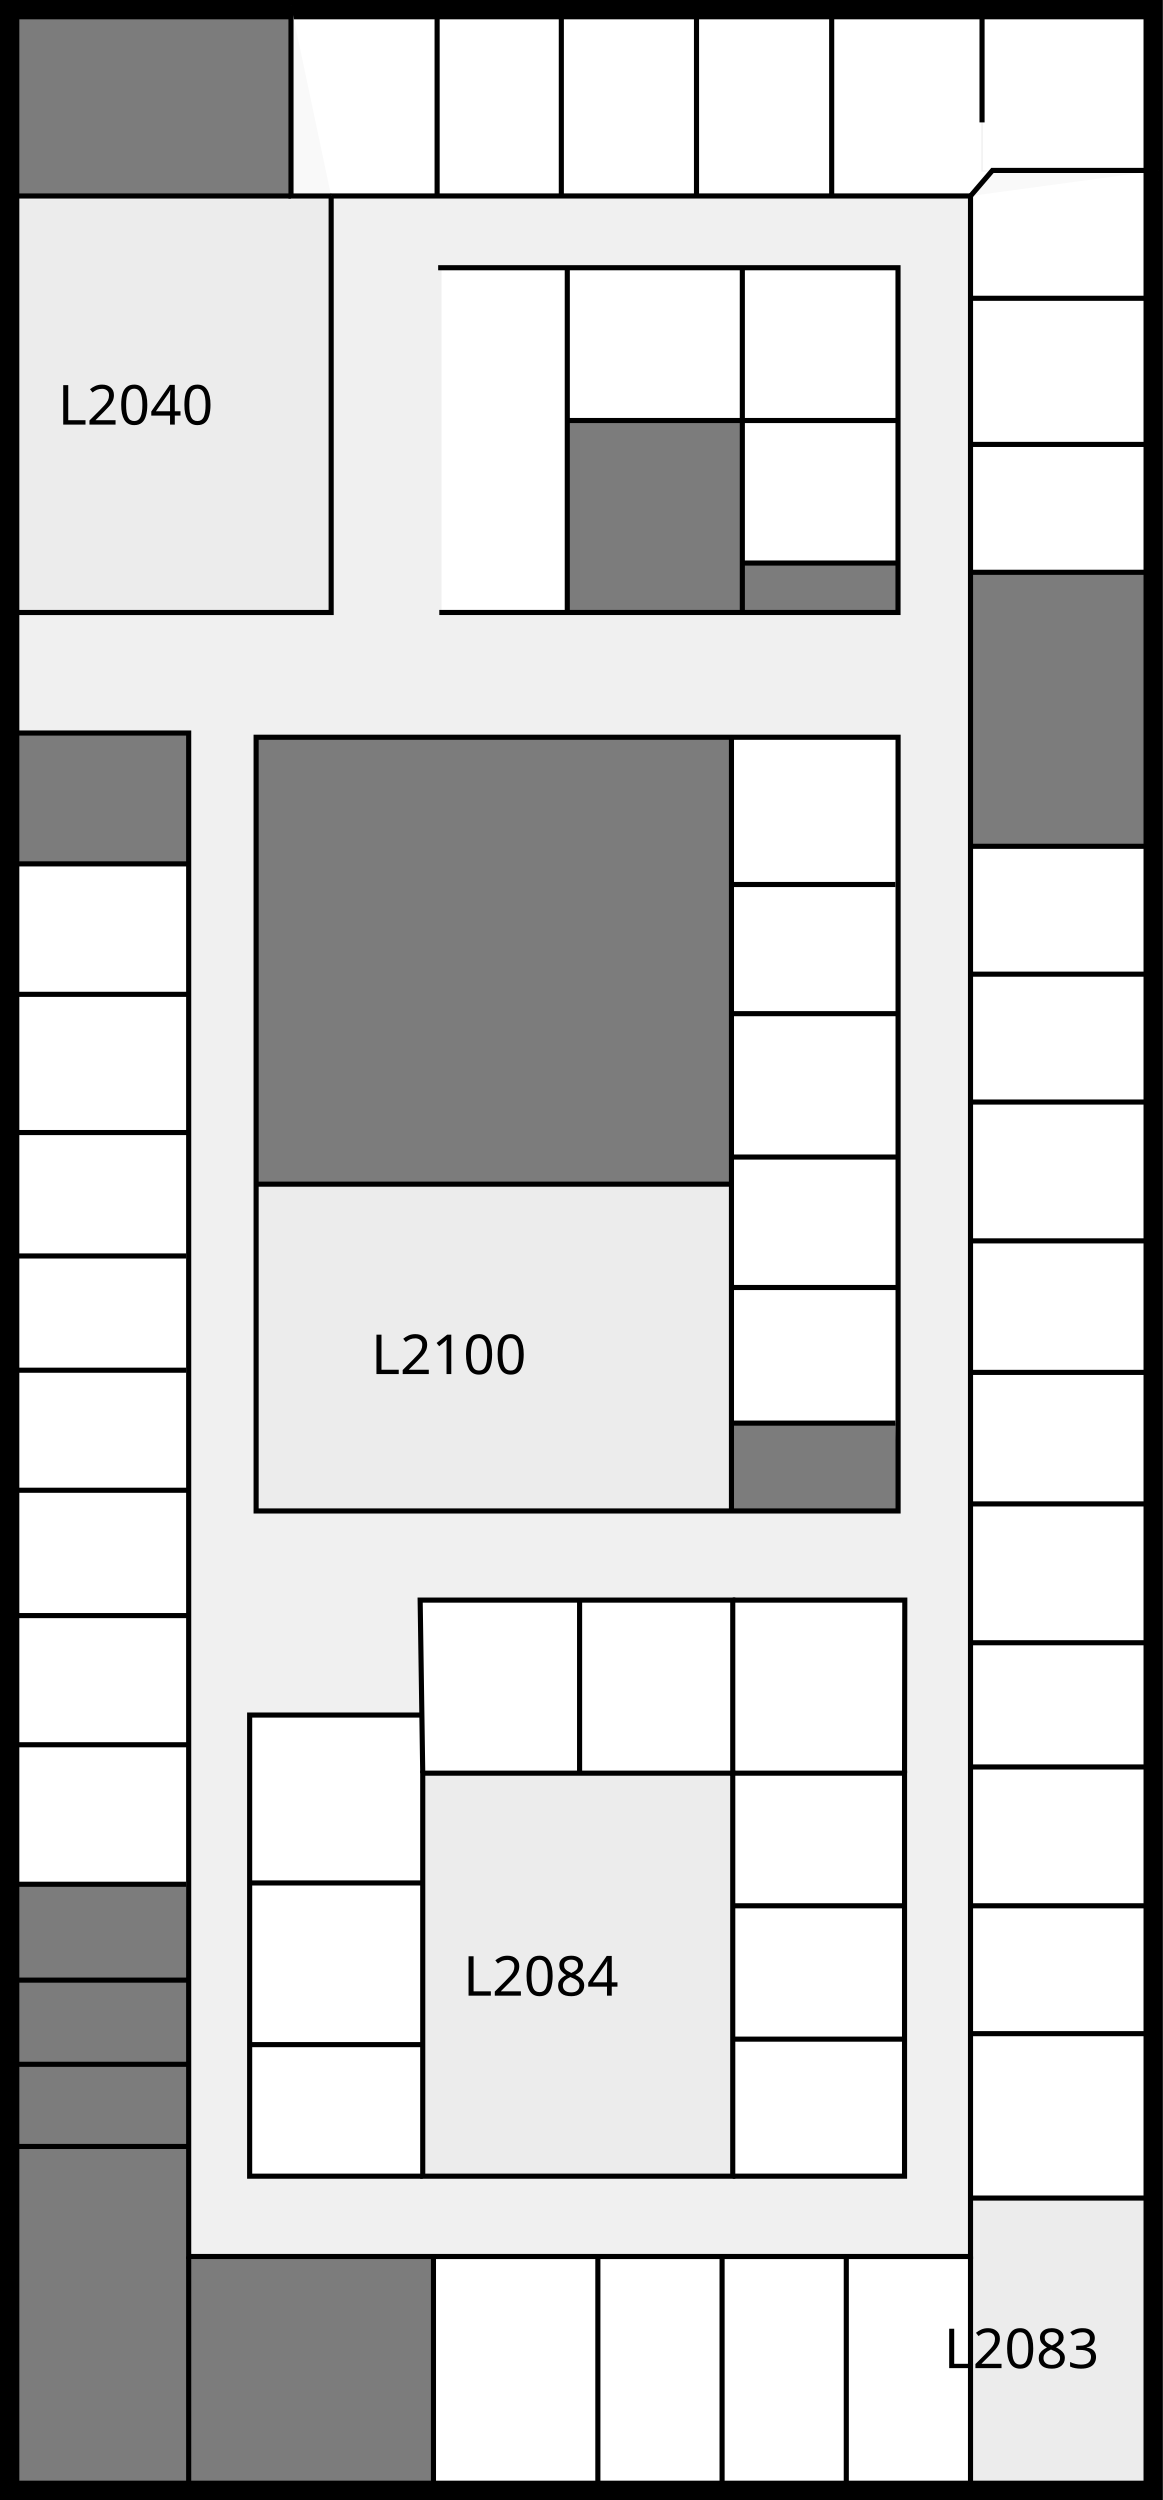
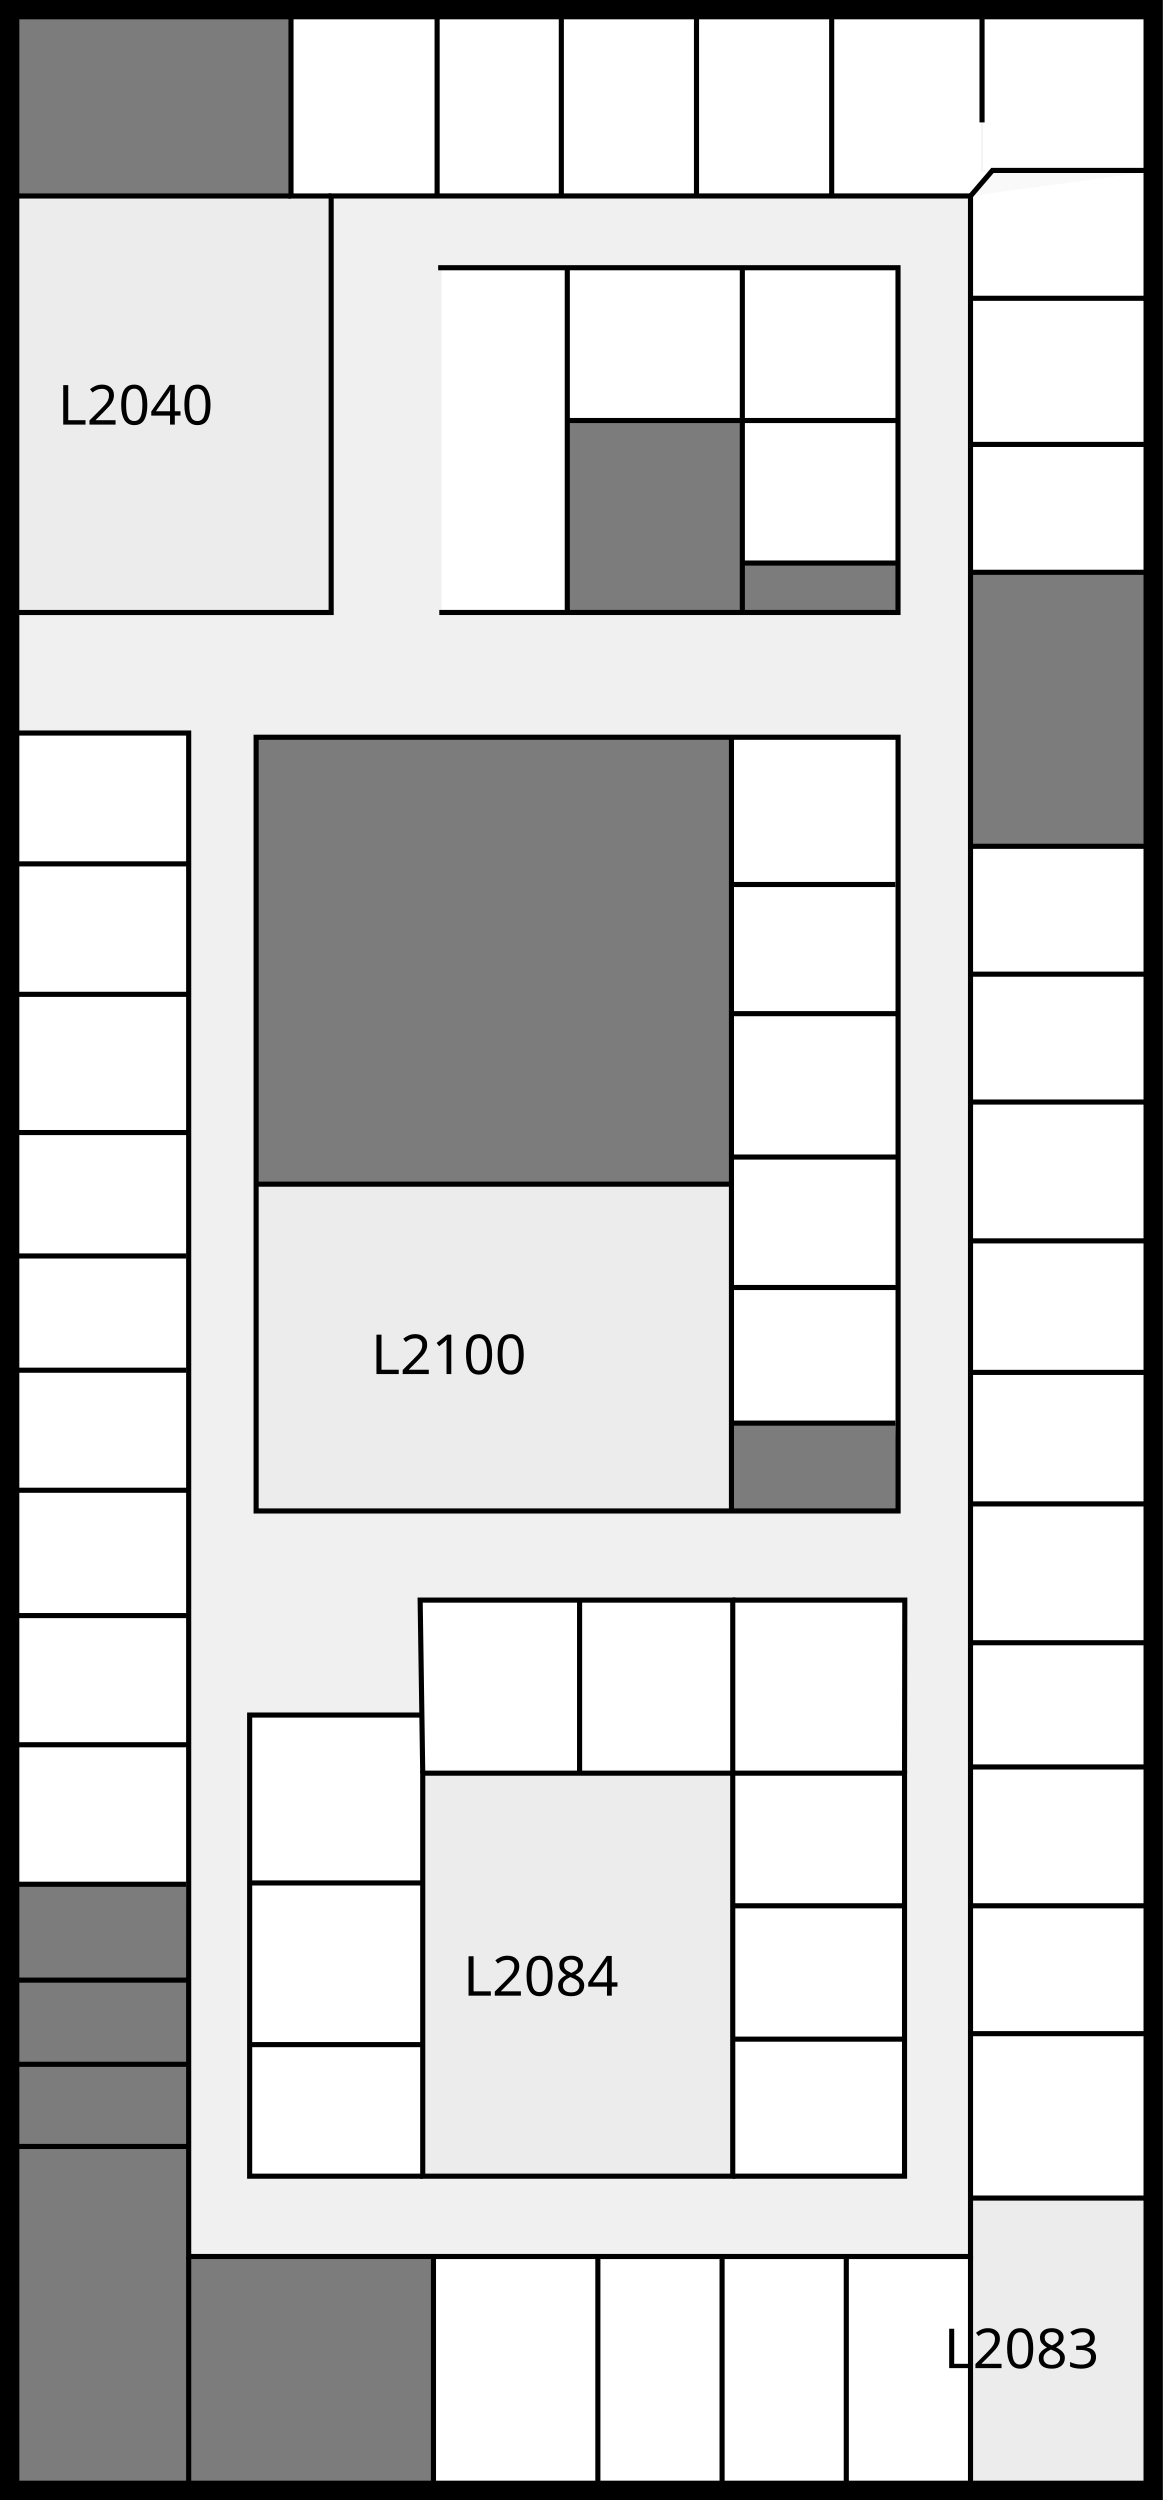
<svg xmlns="http://www.w3.org/2000/svg" width="133.647mm" height="287.327mm" viewBox="0 0 133.647 287.327" version="1.1" id="svg1264">
  <defs id="defs1258" />
  <style id="style1">.office{fill:#fff;stroke:none;stroke-width:1}.selected{fill:#eba904}</style>
  <g id="layer2">
    <rect id="L2083" width="21.268" height="33.937" x="140.087" y="257.602" style="fill:#ececec" transform="translate(-28.56613,-4.791746)" />
    <rect id="L2100" width="54.481" height="37.483" x="58.036" y="140.813" style="fill:#ececec" transform="translate(-28.56613,-4.791746)" />
    <rect id="L2040" width="36.433" height="47.594" x="30.066" y="27.742" style="fill:#ececec" transform="translate(-28.56613,-4.791746)" />
    <rect id="L2044" class="office" width="14.505" height="39.593" x="79.309" y="35.55" transform="translate(-28.56613,-4.791746)" />
    <rect id="L2041" class="office" width="16.867" height="21.308" x="61.97" y="5.784" transform="translate(-28.56613,-4.791746)" />
    <rect id="L2043" class="office" width="14.316" height="21.308" x="78.79" y="5.784" transform="translate(-28.56613,-4.791746)" />
    <rect id="L2045" class="office" width="15.45" height="21.308" x="93.077" y="5.784" transform="translate(-28.56613,-4.791746)" />
    <rect id="L2047" class="office" width="15.45" height="21.308" x="108.716" y="5.784" transform="translate(-28.56613,-4.791746)" />
    <rect id="L2049" class="office" width="17.292" height="21.308" x="124.062" y="5.784" transform="translate(-28.56613,-4.791746)" />
    <rect id="L2051" class="office" width="19.831" height="18.602" x="141.524" y="5.784" transform="translate(-28.56613,-4.791746)" />
    <rect id="L2053" class="office" width="21.268" height="14.693" x="140.087" y="24.509" transform="translate(-28.56613,-4.791746)" />
    <rect id="L2055" class="office" width="21.268" height="16.598" x="140.087" y="39.159" transform="translate(-28.56613,-4.791746)" />
    <rect id="L2057" class="office" width="21.268" height="14.727" x="140.087" y="55.847" transform="translate(-28.56613,-4.791746)" />
    <rect id="L2063" class="office" width="21.268" height="14.727" x="140.087" y="102.051" transform="translate(-28.56613,-4.791746)" />
    <rect id="L2065" class="office" width="21.268" height="14.727" x="140.087" y="116.868" transform="translate(-28.56613,-4.791746)" />
    <rect id="L2067" class="office" width="21.268" height="15.529" x="140.087" y="131.684" transform="translate(-28.56613,-4.791746)" />
    <rect id="L2069" class="office" width="21.268" height="15.094" x="140.087" y="147.464" transform="translate(-28.56613,-4.791746)" />
    <rect id="L2071" class="office" width="21.268" height="15.094" x="140.087" y="162.548" transform="translate(-28.56613,-4.791746)" />
    <rect id="L2073" class="office" width="21.268" height="15.829" x="140.087" y="177.688" transform="translate(-28.56613,-4.791746)" />
    <rect id="L2075" class="office" width="21.268" height="14.293" x="140.087" y="193.512" transform="translate(-28.56613,-4.791746)" />
    <rect id="L2077" class="office" width="21.268" height="15.829" x="140.087" y="207.85" transform="translate(-28.56613,-4.791746)" />
    <rect id="L2079" class="office" width="21.268" height="14.76" x="140.087" y="223.736" transform="translate(-28.56613,-4.791746)" />
    <rect id="L2081" class="office" width="21.268" height="18.836" x="140.087" y="238.552" transform="translate(-28.56613,-4.791746)" />
    <rect id="L2085" class="office" width="14.185" height="27.389" x="125.8" y="264.15" transform="translate(-28.56613,-4.791746)" />
    <rect id="L2087" class="office" width="14.185" height="27.389" x="111.513" y="264.15" transform="translate(-28.56613,-4.791746)" />
    <rect id="L2089" class="office" width="14.185" height="27.389" x="97.225" y="264.15" transform="translate(-28.56613,-4.791746)" />
    <rect id="L2091" class="office" width="18.729" height="27.389" x="78.394" y="264.15" transform="translate(-28.56613,-4.791746)" />
    <rect id="L2078" class="office" width="19.865" height="15.629" x="112.738" y="239.16" transform="translate(-28.56613,-4.791746)" />
    <rect id="L2076" class="office" width="19.865" height="15.629" x="112.738" y="223.681" transform="translate(-28.56613,-4.791746)" />
    <rect id="L2074" class="office" width="19.865" height="15.295" x="112.738" y="208.669" transform="translate(-28.56613,-4.791746)" />
    <rect id="L2072" class="office" width="19.865" height="19.972" x="112.738" y="188.647" transform="translate(-28.56613,-4.791746)" />
    <rect id="L2098" class="office" width="17.526" height="19.972" x="95.276" y="188.647" transform="translate(-28.56613,-4.791746)" />
    <rect id="L2096" class="office" width="18.029" height="19.972" x="77.051" y="188.647" transform="translate(-28.56613,-4.791746)" />
    <rect id="L2090" class="office" width="19.969" height="19.088" x="28.61" y="197.243" />
    <rect id="L2088" class="office" width="19.969" height="18.587" x="28.61" y="216.265" />
    <rect id="L2086" class="office" width="19.969" height="14.946" x="28.777" y="235.007" />
    <rect id="L2101" class="office" width="19.969" height="16.048" x="1.789" y="200.567" />
    <rect id="L2103" class="office" width="19.969" height="14.678" x="1.789" y="185.751" />
    <rect id="L2105" class="office" width="19.969" height="14.678" x="1.789" y="171.202" />
    <rect id="L2107" class="office" width="19.969" height="13.91" x="1.789" y="157.387" />
    <rect id="L2109" class="office" width="19.969" height="13.208" x="1.789" y="144.292" />
    <rect id="L2111" class="office" width="19.969" height="14.077" x="1.789" y="130.239" />
    <rect id="L2113" class="office" width="19.969" height="15.614" x="1.789" y="114.414" />
    <rect id="L2115" class="office" width="19.969" height="15.012" x="1.789" y="99.141" />
    <rect id="L2048" class="office" width="19.969" height="17.485" x="65.29" y="30.878" />
    <rect id="L2050" class="office" width="17.964" height="17.485" x="85.398" y="30.878" />
    <rect id="L2052" class="office" width="17.964" height="16.549" x="85.398" y="48.218" />
    <rect id="L2058" class="office" width="19.234" height="17.017" x="84.128" y="84.73" />
    <rect id="L2060" class="office" width="19.234" height="14.812" x="84.128" y="101.752" />
    <rect id="L2062" class="office" width="19.234" height="16.282" x="84.128" y="116.569" />
    <rect id="L2064" class="office" width="19.234" height="14.879" x="84.128" y="132.973" />
    <rect id="L2066" class="office" width="19.234" height="15.413" x="84.128" y="148.051" />
+     <rect id="L2117" class="office" width="19.969" height="15.012" x="1.789" y="84.324" />
  </g>
  <g id="layer1" transform="translate(-28.56613,-4.791746)">
    <rect style="display:inline;fill:none;fill-opacity:1;stroke:#000000;stroke-width:2.221;stroke-miterlimit:4;stroke-dasharray:none;stroke-opacity:1;paint-order:markers stroke fill" id="rect190" width="131.426" height="285.106" x="29.677" y="5.902" />
    <path style="display:inline;fill:none;stroke:#000000;stroke-width:0.589;stroke-linecap:butt;stroke-linejoin:miter;stroke-miterlimit:4;stroke-dasharray:none;stroke-opacity:1" d="M 29.245,75.184 H 66.627 V 27.317 h 73.481 V 264.135 H 50.251 V 89.041 H 28.957 Z" id="path4708" />
    <path style="display:inline;fill:#ececec;stroke:#000000;stroke-width:0.588px;stroke-linecap:butt;stroke-linejoin:miter;stroke-opacity:1" d="m 78.384,264.161 v 26.848" id="path4710" />
    <path style="display:inline;fill:#ececec;stroke:#000000;stroke-width:0.588px;stroke-linecap:butt;stroke-linejoin:miter;stroke-opacity:1" d="m 97.279,264.135 v 26.873" id="path4712" />
    <path style="display:inline;fill:#ececec;stroke:#000000;stroke-width:0.588px;stroke-linecap:butt;stroke-linejoin:miter;stroke-opacity:1" d="m 111.555,264.012 v 26.996" id="path4714" />
    <path style="display:inline;fill:#ececec;stroke:#000000;stroke-width:0.588px;stroke-linecap:butt;stroke-linejoin:miter;stroke-opacity:1" d="m 125.831,264.161 v 26.848" id="path4716" />
    <path style="display:inline;fill:#ececec;stroke:#000000;stroke-width:0.588px;stroke-linecap:butt;stroke-linejoin:miter;stroke-opacity:1" d="m 140.108,264.135 v 27.492" id="path4718" />
    <path style="display:inline;fill:#ececec;stroke:#000000;stroke-width:0.588px;stroke-linecap:butt;stroke-linejoin:miter;stroke-opacity:1" d="M 161.522,257.417 H 140.133" id="path4720" />
    <path style="display:inline;fill:#ececec;stroke:#000000;stroke-width:0.588px;stroke-linecap:butt;stroke-linejoin:miter;stroke-opacity:1" d="M 161.522,238.522 H 139.985" id="path4722" />
    <path style="display:inline;fill:#ececec;stroke:#000000;stroke-width:0.588px;stroke-linecap:butt;stroke-linejoin:miter;stroke-opacity:1" d="M 161.102,223.826 H 140.133" id="path4724" />
    <path style="display:inline;fill:#ececec;stroke:#000000;stroke-width:0.588px;stroke-linecap:butt;stroke-linejoin:miter;stroke-opacity:1" d="M 161.102,207.87 H 140.133" id="path4726" />
    <path style="display:inline;fill:#ececec;stroke:#000000;stroke-width:0.588px;stroke-linecap:butt;stroke-linejoin:miter;stroke-opacity:1" d="M 161.102,193.594 H 140.108" id="path4728" />
    <path style="display:inline;fill:#ececec;stroke:#000000;stroke-width:0.588px;stroke-linecap:butt;stroke-linejoin:miter;stroke-opacity:1" d="M 161.573,177.638 H 139.985" id="path4730" />
    <path style="display:inline;fill:#ececec;stroke:#000000;stroke-width:0.588px;stroke-linecap:butt;stroke-linejoin:miter;stroke-opacity:1" d="M 161.573,162.522 H 140.133" id="path4732" />
    <path style="display:inline;fill:#ececec;stroke:#000000;stroke-width:0.588px;stroke-linecap:butt;stroke-linejoin:miter;stroke-opacity:1" d="M 161.522,147.406 H 140.133" id="path4734" />
    <path style="display:inline;fill:#ececec;stroke:#000000;stroke-width:0.588px;stroke-linecap:butt;stroke-linejoin:miter;stroke-opacity:1" d="M 161.102,131.45 H 140.133" id="path4736" />
    <path style="display:inline;fill:#ececec;stroke:#000000;stroke-width:0.588px;stroke-linecap:butt;stroke-linejoin:miter;stroke-opacity:1" d="M 161.647,116.754 H 140.133" id="path4738" />
    <path style="display:inline;fill:#ececec;stroke:#000000;stroke-width:0.588px;stroke-linecap:butt;stroke-linejoin:miter;stroke-opacity:1" d="M 161.722,102.057 H 140.133" id="path4740" />
    <path style="display:inline;fill:#ececec;stroke:#000000;stroke-width:0.588px;stroke-linecap:butt;stroke-linejoin:miter;stroke-opacity:1" d="M 161.35,70.566 H 140.133" id="path4742" />
    <path style="display:inline;fill:#ececec;stroke:#000000;stroke-width:0.588px;stroke-linecap:butt;stroke-linejoin:miter;stroke-opacity:1" d="m 161.647,55.869 h -21.54" id="path4744" />
    <path style="display:inline;fill:#ececec;stroke:#000000;stroke-width:0.588px;stroke-linecap:butt;stroke-linejoin:miter;stroke-opacity:1" d="M 161.722,39.074 H 140.108" id="path4746" />
    <path style="display:inline;fill:#f9f9f9;stroke:#000000;stroke-width:0.588px;stroke-linecap:butt;stroke-linejoin:miter;stroke-opacity:1" d="m 161.722,24.378 h -19.094 l -2.519,2.939" id="path4748" />
    <path style="display:inline;fill:#ececec;stroke:#000000;stroke-width:0.588px;stroke-linecap:butt;stroke-linejoin:miter;stroke-opacity:1" d="M 124.152,5.482 V 27.194" id="path4750" />
    <path style="display:inline;fill:#ececec;stroke:#000000;stroke-width:0.588px;stroke-linecap:butt;stroke-linejoin:miter;stroke-opacity:1" d="M 108.616,5.482 V 27.317" id="path4752" />
    <path style="display:inline;fill:#ececec;stroke:#000000;stroke-width:0.588px;stroke-linecap:butt;stroke-linejoin:miter;stroke-opacity:1" d="M 93.08,5.902 V 27.219" id="path4754" />
    <path style="display:inline;fill:#ececec;stroke:#000000;stroke-width:0.588px;stroke-linecap:butt;stroke-linejoin:miter;stroke-opacity:1" d="M 78.804,5.432 V 27.194" id="path4756" />
-     <path style="display:inline;fill:#f9f9f9;stroke:#000000;stroke-width:0.588px;stroke-linecap:butt;stroke-linejoin:miter;stroke-opacity:1" d="M 66.627,27.317 H 62.01 V 5.425" id="path4758" />
+     <path style="display:inline;fill:none;stroke:#000000;stroke-width:0.588px;stroke-linecap:butt;stroke-linejoin:miter;stroke-opacity:1" d="M 66.627,27.317 H 62.01 V 5.425" id="path4758" />
    <path style="display:inline;fill:#ececec;stroke:#000000;stroke-width:0.588px;stroke-linecap:butt;stroke-linejoin:miter;stroke-opacity:1" d="M 141.433,5.796 V 18.86" id="path4760" />
    <path style="display:inline;fill:#ececec;stroke:#000000;stroke-width:0.588px;stroke-linecap:butt;stroke-linejoin:miter;stroke-opacity:1" d="m 50.251,264.135 v 27.286" id="path4762" />
    <path style="display:inline;fill:#ececec;stroke:#000000;stroke-width:0.588px;stroke-linecap:butt;stroke-linejoin:miter;stroke-opacity:1" d="M 77.152,208.584 H 112.781 v 46.318 H 77.152 Z" id="path4764" />
    <path style="display:inline;fill:none;stroke:#000000;stroke-width:0.588;stroke-linecap:butt;stroke-linejoin:miter;stroke-miterlimit:4;stroke-dasharray:none;stroke-opacity:1" d="m 112.781,254.902 19.744,-2e-5 V 208.584 H 112.781 V 188.691 H 76.855 l 0.297,19.893" id="path4766" />
    <path style="display:inline;fill:none;stroke:#000000;stroke-width:0.588px;stroke-linecap:butt;stroke-linejoin:miter;stroke-opacity:1" d="M 76.855,201.904 H 57.259 v 52.998 l 19.893,2e-5" id="path4768" />
    <path style="display:inline;fill:#ececec;stroke:#000000;stroke-width:0.588px;stroke-linecap:butt;stroke-linejoin:miter;stroke-opacity:1" d="M 50.282,251.487 H 29.202" id="path4770" />
    <path style="display:inline;fill:#ececec;stroke:#000000;stroke-width:0.588px;stroke-linecap:butt;stroke-linejoin:miter;stroke-opacity:1" d="M 50.282,242.043 H 29.647" id="path4772" />
    <path style="display:inline;fill:#ececec;stroke:#000000;stroke-width:0.588px;stroke-linecap:butt;stroke-linejoin:miter;stroke-opacity:1" d="M 29.053,221.351 H 49.985" id="path4774" />
    <path style="display:inline;fill:#ececec;stroke:#000000;stroke-width:0.588px;stroke-linecap:butt;stroke-linejoin:miter;stroke-opacity:1" d="m 29.647,205.318 h 20.487" id="path4776" />
    <path style="display:inline;fill:#ececec;stroke:#000000;stroke-width:0.588px;stroke-linecap:butt;stroke-linejoin:miter;stroke-opacity:1" d="M 29.127,190.473 H 50.134" id="path4778" />
    <path style="display:inline;fill:#ececec;stroke:#000000;stroke-width:0.588px;stroke-linecap:butt;stroke-linejoin:miter;stroke-opacity:1" d="m 29.053,176.068 h 21.08" id="path4780" />
    <path style="display:inline;fill:#ececec;stroke:#000000;stroke-width:0.588px;stroke-linecap:butt;stroke-linejoin:miter;stroke-opacity:1" d="M 28.979,162.271 H 49.985" id="path4782" />
    <path style="display:inline;fill:#ececec;stroke:#000000;stroke-width:0.588px;stroke-linecap:butt;stroke-linejoin:miter;stroke-opacity:1" d="M 29.202,149.141 H 49.985" id="path4784" />
    <path style="display:inline;fill:#ececec;stroke:#000000;stroke-width:0.588px;stroke-linecap:butt;stroke-linejoin:miter;stroke-opacity:1" d="M 29.202,134.956 H 50.134" id="path4788" />
    <path style="display:inline;fill:#ececec;stroke:#000000;stroke-width:0.588px;stroke-linecap:butt;stroke-linejoin:miter;stroke-opacity:1" d="M 29.202,119.071 H 50.134" id="path4790" />
    <path style="display:inline;fill:#ececec;stroke:#000000;stroke-width:0.588px;stroke-linecap:butt;stroke-linejoin:miter;stroke-opacity:1" d="M 29.053,104.078 H 50.282" id="path4792" />
    <rect style="display:inline;fill:none;fill-opacity:1;stroke:#000000;stroke-width:0.589;stroke-miterlimit:4;stroke-dasharray:none;stroke-opacity:1;paint-order:markers stroke fill" id="rect4794" width="73.782" height="88.924" x="58.002" y="89.524" />
    <path style="display:inline;fill:#ececec;stroke:#000000;stroke-width:0.588px;stroke-linecap:butt;stroke-linejoin:miter;stroke-opacity:1" d="M 112.633,89.524 V 178.448" id="path4796" />
    <path style="display:inline;fill:#ececec;stroke:#000000;stroke-width:0.588px;stroke-linecap:butt;stroke-linejoin:miter;stroke-opacity:1" d="M 58.002,140.889 H 112.633" id="path4798" />
    <path style="display:inline;fill:#ececec;stroke:#000000;stroke-width:0.588px;stroke-linecap:butt;stroke-linejoin:miter;stroke-opacity:1" d="m 112.633,168.353 h 18.854" id="path4800" />
    <path style="display:inline;fill:#ececec;stroke:#000000;stroke-width:0.588px;stroke-linecap:butt;stroke-linejoin:miter;stroke-opacity:1" d="m 112.633,152.765 h 19.002" id="path4802" />
    <path style="display:inline;fill:#ececec;stroke:#000000;stroke-width:0.588px;stroke-linecap:butt;stroke-linejoin:miter;stroke-opacity:1" d="m 112.633,137.772 h 19.151" id="path4804" />
    <path style="display:inline;fill:#ececec;stroke:#000000;stroke-width:0.588px;stroke-linecap:butt;stroke-linejoin:miter;stroke-opacity:1" d="m 112.633,121.293 h 19.002" id="path4806" />
    <path style="display:inline;fill:#ececec;stroke:#000000;stroke-width:0.588px;stroke-linecap:butt;stroke-linejoin:miter;stroke-opacity:1" d="m 112.633,106.448 h 18.854" id="path4808" />
    <path style="display:inline;fill:#ececec;stroke:#000000;stroke-width:0.588px;stroke-linecap:butt;stroke-linejoin:miter;stroke-opacity:1" d="M 62.01,27.317 H 28.905" id="path4820" />
    <path style="display:inline;fill:#ececec;stroke:#000000;stroke-width:0.588px;stroke-linecap:butt;stroke-linejoin:miter;stroke-opacity:1" d="m 95.179,188.555 c 0,19.84 0,19.945 0,19.945" id="path4868" />
    <path style="display:inline;fill:#ececec;stroke:#000000;stroke-width:0.588px;stroke-linecap:butt;stroke-linejoin:miter;stroke-opacity:1" d="M 57.179,239.782 H 77.019" id="path4870" />
    <path style="display:inline;fill:#ececec;stroke:#000000;stroke-width:0.588px;stroke-linecap:butt;stroke-linejoin:miter;stroke-opacity:1" d="M 57.179,221.201 H 77.019" id="path4872" />
    <path style="display:inline;fill:#ececec;stroke:#000000;stroke-width:0.588px;stroke-linecap:butt;stroke-linejoin:miter;stroke-opacity:1" d="m 112.815,239.152 h 19.63" id="path4874" />
    <path style="display:inline;fill:#ececec;stroke:#000000;stroke-width:0.588px;stroke-linecap:butt;stroke-linejoin:miter;stroke-opacity:1" d="M 132.55,223.826 H 112.815" id="path4876" />
    <path style="display:inline;fill:#ececec;stroke:#000000;stroke-width:0.588px;stroke-linecap:butt;stroke-linejoin:miter;stroke-opacity:1" d="M 50.088,232.369 H 29.453" id="path4772-5" />
    <path style="display:inline;fill:none;stroke:#000000;stroke-width:0.588;stroke-linecap:butt;stroke-linejoin:miter;stroke-miterlimit:4;stroke-dasharray:none;stroke-opacity:1" d="m 112.781,188.691 h 19.774 l -0.029,19.893" id="path184" />
    <path style="display:inline;fill:none;stroke:#000000;stroke-width:0.588;stroke-linecap:butt;stroke-linejoin:miter;stroke-miterlimit:4;stroke-dasharray:none;stroke-opacity:1" d="M 79.055,75.184 H 131.776 V 35.562 H 78.924" id="path991" />
    <path style="display:inline;fill:none;stroke:#000000;stroke-width:0.588;stroke-linecap:butt;stroke-linejoin:miter;stroke-miterlimit:4;stroke-dasharray:none;stroke-opacity:1" d="M 93.765,35.577 V 75.114" id="path995" />
    <path style="display:inline;fill:none;stroke:#000000;stroke-width:0.588;stroke-linecap:butt;stroke-linejoin:miter;stroke-miterlimit:4;stroke-dasharray:none;stroke-opacity:1" d="M 113.883,35.65 V 75.26" id="path997" />
    <path style="display:inline;fill:none;stroke:#000000;stroke-width:0.588;stroke-linecap:butt;stroke-linejoin:miter;stroke-miterlimit:4;stroke-dasharray:none;stroke-opacity:1" d="M 93.678,53.122 H 131.762" id="path999" />
    <path style="display:inline;fill:none;stroke:#000000;stroke-width:0.588;stroke-linecap:butt;stroke-linejoin:miter;stroke-miterlimit:4;stroke-dasharray:none;stroke-opacity:1" d="m 113.81,69.503 h 17.879" id="path1003" />
    <path style="display:inline;fill:#000000;fill-opacity:0.482;stroke:none;stroke-width:0.407px;stroke-linecap:butt;stroke-linejoin:miter;stroke-opacity:1" d="m 29.053,221.351 h 20.932 l 0.266,42.784 28.133,0.025 v 26.848 l -48.707,-4e-5 z" id="path13527" />
    <path style="display:inline;fill:#000000;fill-opacity:0.482;stroke:none;stroke-width:0.407px;stroke-linecap:butt;stroke-linejoin:miter;stroke-opacity:1" d="m 58.002,89.524 -1.39e-4,51.365 H 112.633 V 89.524 Z" id="path13529" />
    <path style="display:inline;fill:#000000;fill-opacity:0.482;stroke:none;stroke-width:0.407px;stroke-linecap:butt;stroke-linejoin:miter;stroke-opacity:1" d="m 112.633,168.353 h 18.854 l 0.297,10.095 -19.151,2e-5 z" id="path13531" />
    <path style="display:inline;fill:#000000;fill-opacity:0.482;stroke:none;stroke-width:0.407px;stroke-linecap:butt;stroke-linejoin:miter;stroke-opacity:1" d="m 140.133,70.566 h 21.217 l 0.371,31.492 h -21.588 z" id="path13533" />
    <path style="display:inline;fill:#000000;fill-opacity:0.482;stroke:none;stroke-width:0.407px;stroke-linecap:butt;stroke-linejoin:miter;stroke-opacity:1" d="m 113.81,69.503 -0.031,-16.483 -20.101,0.102 0.087,21.993 38.011,0.07 -0.087,-5.681 z" id="path13535" />
    <path style="display:inline;fill:#000000;fill-opacity:0.482;stroke:none;stroke-width:0.407px;stroke-linecap:butt;stroke-linejoin:miter;stroke-opacity:1" d="M 29.677,5.902 28.905,27.317 H 62.01 V 5.425 Z" id="path13537" />
-     <path style="display:inline;fill:#000000;fill-opacity:0.482;stroke:none;stroke-width:0.407px;stroke-linecap:butt;stroke-linejoin:miter;stroke-opacity:1" d="m 28.957,89.041 h 21.294 l 0.031,15.037 H 29.053 Z" id="path13539" />
  </g>
  <g id="layer3">
    <text xml:space="preserve" style="font-size:6.35px;font-family:sans-serif;-inkscape-font-specification:sans-serif;text-align:center;writing-mode:lr-tb;direction:ltr;text-anchor:middle;fill:none;stroke-width:1.102" x="19.711" y="48.797" id="text28">
      <tspan id="tspan28" style="fill:#000000;stroke-width:1.102" x="19.711" y="48.797">L2040</tspan>
    </text>
    <text xml:space="preserve" style="font-size:6.35px;font-family:sans-serif;-inkscape-font-specification:sans-serif;text-align:center;writing-mode:lr-tb;direction:ltr;text-anchor:middle;fill:none;stroke-width:1.102" x="55.712" y="157.926" id="text28-9">
      <tspan id="tspan28-4" style="fill:#000000;stroke-width:1.102" x="55.712" y="157.926">L2100</tspan>
    </text>
    <text xml:space="preserve" style="font-size:6.35px;font-family:sans-serif;-inkscape-font-specification:sans-serif;text-align:center;writing-mode:lr-tb;direction:ltr;text-anchor:middle;fill:none;stroke-width:1.102" x="66.296" y="229.363" id="text28-8">
      <tspan id="tspan28-2" style="fill:#000000;stroke-width:1.102" x="66.296" y="229.363">L2084</tspan>
    </text>
    <text xml:space="preserve" style="font-size:6.35px;font-family:sans-serif;-inkscape-font-specification:sans-serif;text-align:center;writing-mode:lr-tb;direction:ltr;text-anchor:middle;fill:none;stroke-width:1.102" x="121.537" y="272.169" id="text28-5">
      <tspan id="tspan28-5" style="fill:#000000;stroke-width:1.102" x="121.537" y="272.169">L2083</tspan>
    </text>
  </g>
</svg>
